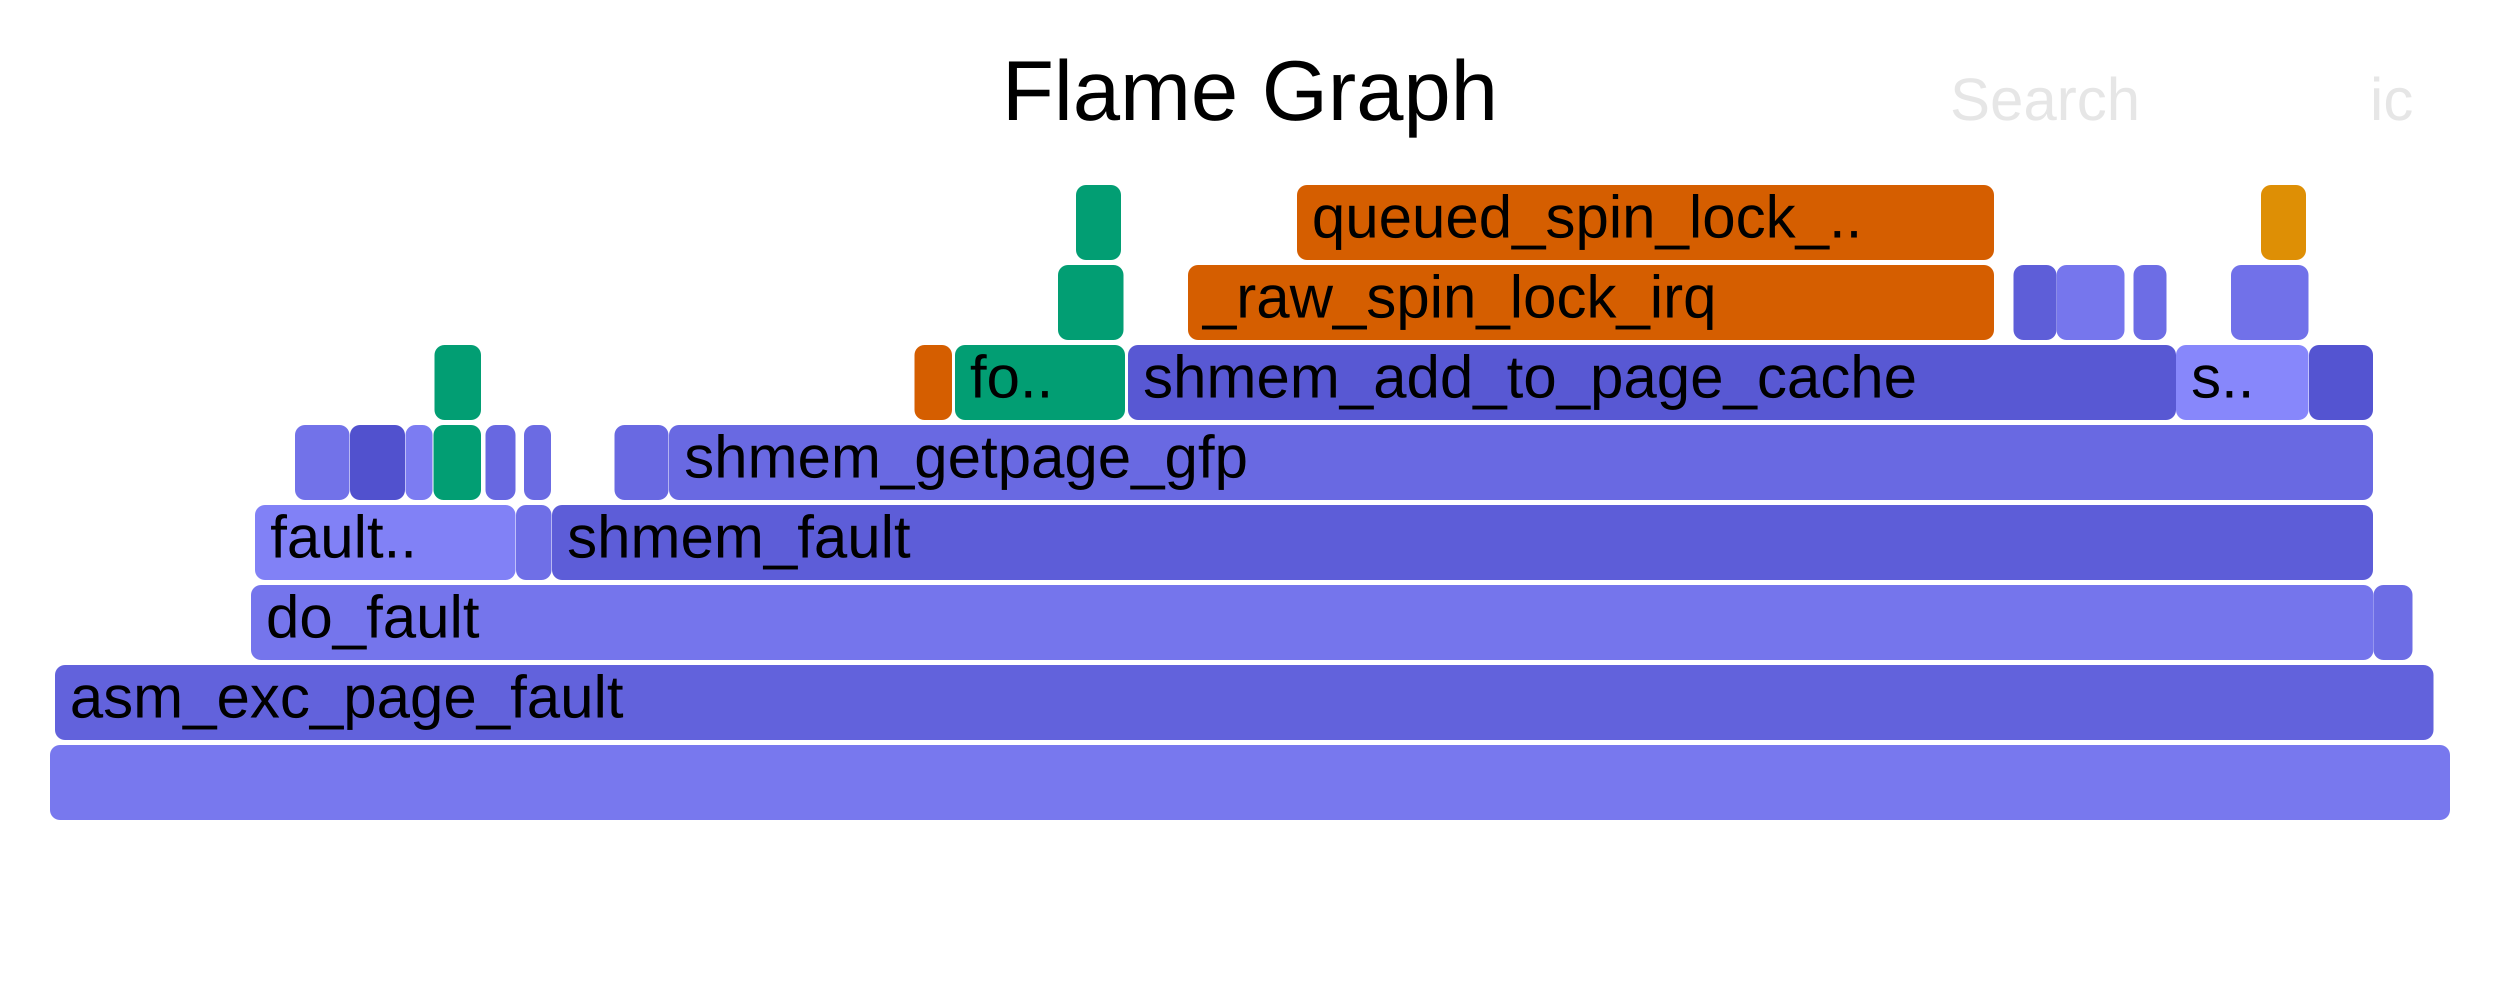
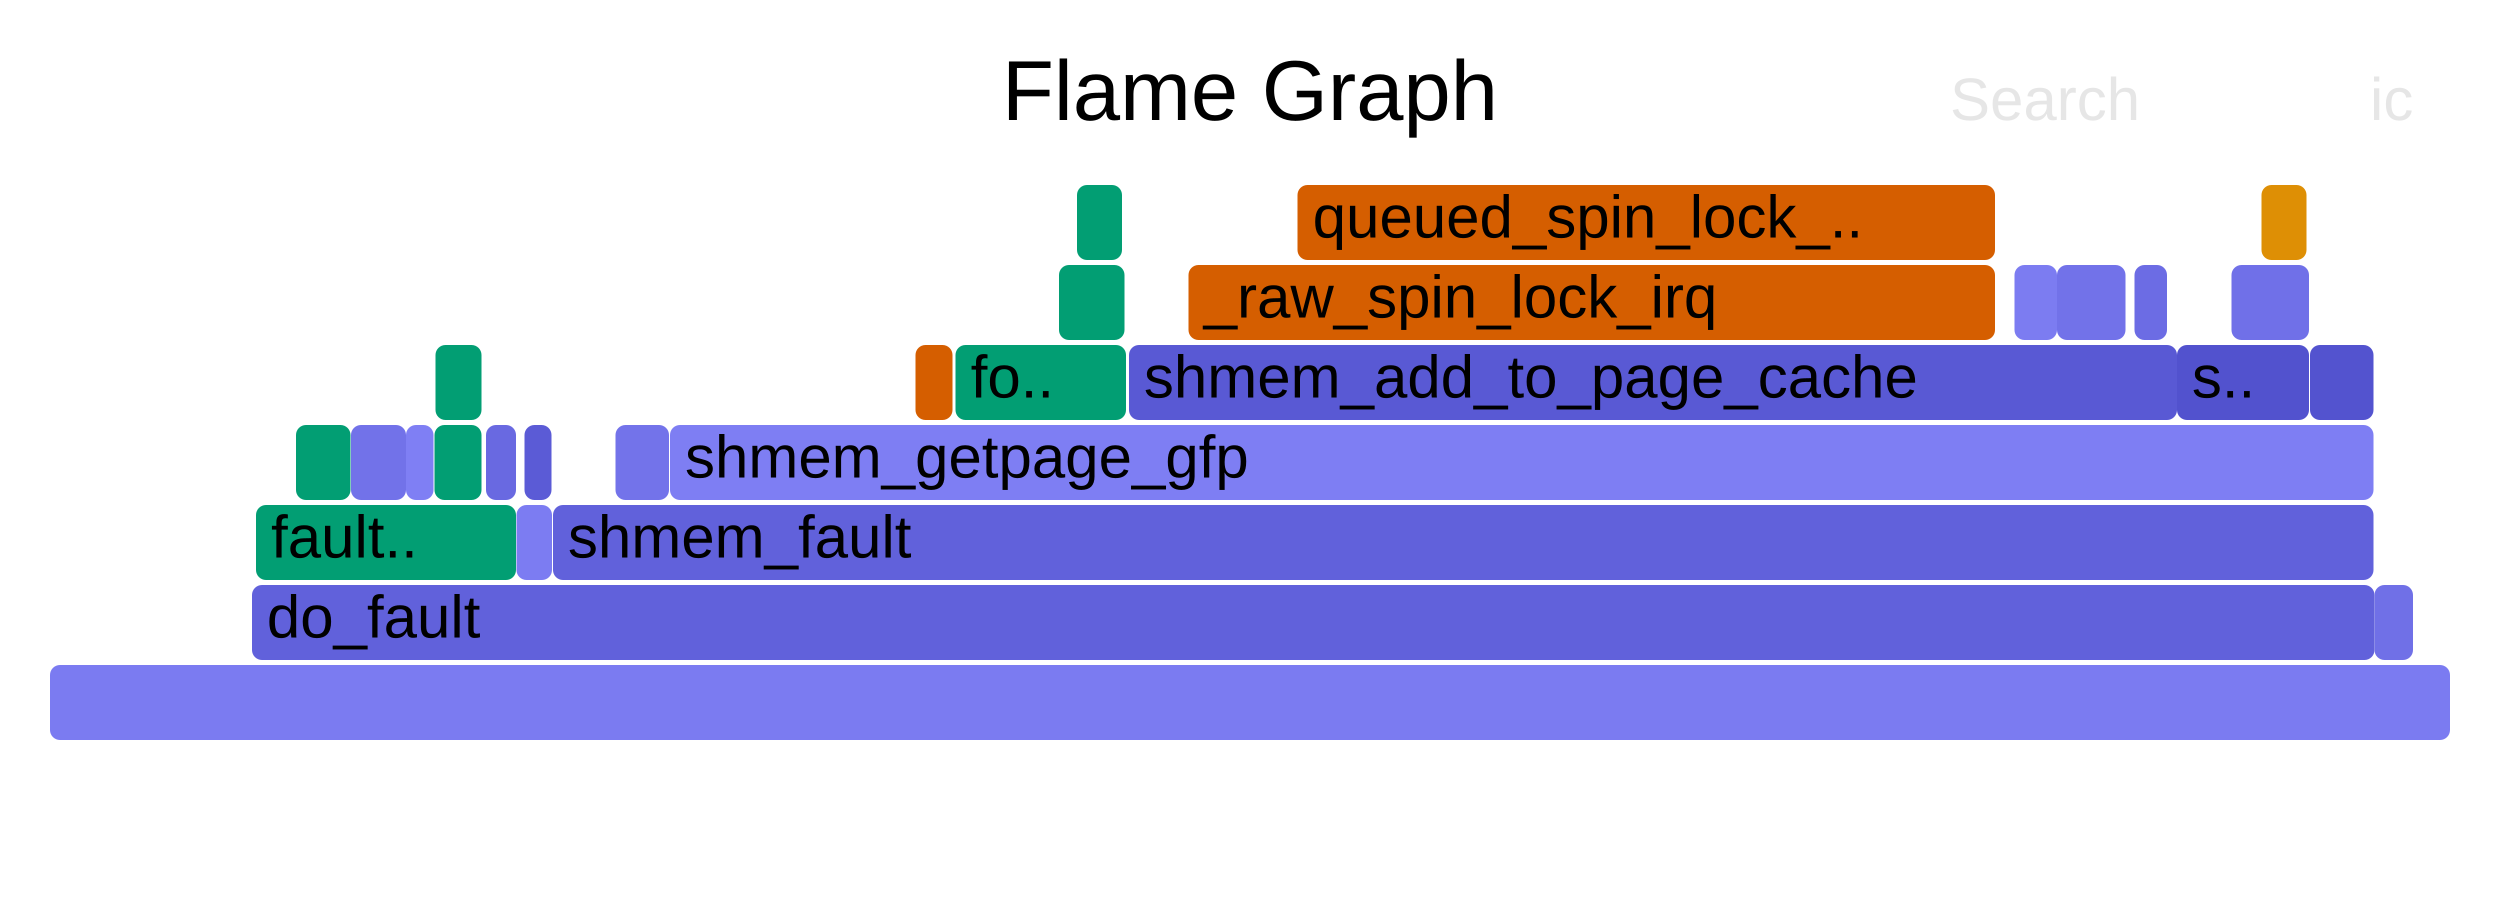
- <svg xmlns="http://www.w3.org/2000/svg" version="1.1" width="500" height="198" viewBox="0 0 500 198">
+ <svg xmlns="http://www.w3.org/2000/svg" version="1.1" width="500" height="182" viewBox="0 0 500 182">
  <defs>
    <linearGradient id="background" y1="0" y2="1" x1="0" x2="0">
      <stop stop-color="#ffffff" offset="5%" />
      <stop stop-color="#ffffff" offset="95%" />
    </linearGradient>
  </defs>
  <style type="text/css">
	text { font-family:Arial; font-size:12px; fill:rgb(0,0,0); }
	#search, #ignorecase { opacity:0.1; cursor:pointer; }
	#search:hover, #search.show, #ignorecase:hover, #ignorecase.show { opacity:1; }
	#subtitle { text-anchor:middle; font-color:rgb(160,160,160); }
	#title { text-anchor:middle; font-size:17px}
	#unzoom { cursor:pointer; }
	#frames &gt; *:hover { stroke:black; stroke-width:0.5; cursor:pointer; }
	.hide { display:none; }
	.parent { opacity:0.5; }
</style>
-   <rect x="0.0" y="0" width="500.0" height="198.0" fill="url(#background)" />
+   <rect x="0.0" y="0" width="500.0" height="182.0" fill="url(#background)" />
  <text id="title" x="250.00" y="24">Flame Graph</text>
-   <text id="details" x="10.00" y="181"> </text>
+   <text id="details" x="10.00" y="165"> </text>
  <text id="unzoom" x="10.00" y="24" class="hide">Reset Zoom</text>
  <text id="search" x="390.00" y="24">Search</text>
  <text id="ignorecase" x="474.00" y="24">ic</text>
-   <text id="matched" x="390.00" y="181"> </text>
+   <text id="matched" x="390.00" y="165"> </text>
  <g id="frames">
    <g>
-       <rect x="81.1" y="85" width="5.4" height="15.0" fill="rgb(124,124,242)" rx="2" ry="2" />
-       <text x="84.07" y="95.5" />
+       <rect x="81.2" y="85" width="5.5" height="15.0" fill="rgb(127,127,244)" rx="2" ry="2" />
+       <text x="84.24" y="95.5" />
    </g>
    <g>
-       <rect x="446.2" y="53" width="15.5" height="15.0" fill="rgb(113,113,233)" rx="2" ry="2" />
-       <text x="449.16" y="63.5" />
+       <rect x="123.1" y="85" width="10.7" height="15.0" fill="rgb(115,115,234)" rx="2" ry="2" />
+       <text x="126.09" y="95.5" />
    </g>
    <g>
-       <rect x="461.8" y="69" width="12.8" height="15.0" fill="rgb(84,84,209)" rx="2" ry="2" />
-       <text x="464.82" y="79.5" />
+       <rect x="70.2" y="85" width="11.0" height="15.0" fill="rgb(114,114,233)" rx="2" ry="2" />
+       <text x="73.20" y="95.5" />
    </g>
    <g>
-       <rect x="122.9" y="85" width="10.8" height="15.0" fill="rgb(105,105,226)" rx="2" ry="2" />
-       <text x="125.92" y="95.5" />
+       <rect x="97.2" y="85" width="6.0" height="15.0" fill="rgb(105,105,225)" rx="2" ry="2" />
+       <text x="100.24" y="95.5" />
    </g>
    <g>
-       <rect x="11.0" y="133" width="475.7" height="15.0" fill="rgb(98,98,220)" rx="2" ry="2" />
-       <text x="13.96" y="143.5">asm_exc_page_fault</text>
+       <rect x="87.1" y="69" width="9.2" height="15.0" fill="#029e73" rx="2" ry="2" />
+       <text x="90.11" y="79.5" />
    </g>
    <g>
-       <rect x="110.4" y="101" width="364.2" height="15.0" fill="rgb(93,93,216)" rx="2" ry="2" />
-       <text x="113.43" y="111.5">shmem_fault</text>
+       <rect x="435.4" y="69" width="26.4" height="15.0" fill="rgb(82,82,206)" rx="2" ry="2" />
+       <text x="438.38" y="79.5">s..</text>
    </g>
    <g>
-       <rect x="86.9" y="69" width="9.3" height="15.0" fill="#029e73" rx="2" ry="2" />
-       <text x="89.94" y="79.5" />
+       <rect x="59.2" y="85" width="10.9" height="15.0" fill="#029e73" rx="2" ry="2" />
+       <text x="62.15" y="95.5" />
    </g>
    <g>
-       <rect x="191.0" y="69" width="34.0" height="15.0" fill="#029e73" rx="2" ry="2" />
-       <text x="193.98" y="79.5">fo..</text>
+       <rect x="452.3" y="37" width="9.0" height="15.0" fill="rgb(222,143,5)" rx="2" ry="2" />
+       <text x="455.34" y="47.5" />
    </g>
    <g>
-       <rect x="452.2" y="37" width="9.0" height="15.0" fill="rgb(222,143,5)" rx="2" ry="2" />
-       <text x="455.18" y="47.5" />
+       <rect x="474.9" y="117" width="7.7" height="15.0" fill="rgb(112,112,231)" rx="2" ry="2" />
+       <text x="477.89" y="127.5" />
    </g>
    <g>
-       <rect x="474.7" y="117" width="7.8" height="15.0" fill="rgb(109,109,229)" rx="2" ry="2" />
-       <text x="477.72" y="127.5" />
+       <rect x="110.6" y="101" width="364.1" height="15.0" fill="rgb(97,97,219)" rx="2" ry="2" />
+       <text x="113.59" y="111.5">shmem_fault</text>
    </g>
    <g>
-       <rect x="51.0" y="101" width="52.1" height="15.0" fill="rgb(129,129,246)" rx="2" ry="2" />
-       <text x="54.04" y="111.5">fault..</text>
+       <rect x="104.9" y="85" width="5.4" height="15.0" fill="rgb(91,91,214)" rx="2" ry="2" />
+       <text x="107.93" y="95.5" />
    </g>
    <g>
-       <rect x="435.2" y="69" width="26.5" height="15.0" fill="rgb(135,135,251)" rx="2" ry="2" />
-       <text x="438.22" y="79.5">s..</text>
+       <rect x="51.2" y="101" width="52.0" height="15.0" fill="#029e73" rx="2" ry="2" />
+       <text x="54.21" y="111.5">fault..</text>
    </g>
    <g>
-       <rect x="259.4" y="37" width="139.4" height="15.0" fill="rgb(213,94,0)" rx="2" ry="2" />
-       <text x="262.38" y="47.5">queued_spin_lock_..</text>
+       <rect x="86.9" y="85" width="9.4" height="15.0" fill="#029e73" rx="2" ry="2" />
+       <text x="89.87" y="95.5" />
    </g>
    <g>
-       <rect x="237.6" y="53" width="161.2" height="15.0" fill="rgb(213,94,0)" rx="2" ry="2" />
-       <text x="240.58" y="63.5">_raw_spin_lock_irq</text>
+       <rect x="462.0" y="69" width="12.7" height="15.0" fill="rgb(83,83,207)" rx="2" ry="2" />
+       <text x="464.99" y="79.5" />
    </g>
    <g>
-       <rect x="10.0" y="149" width="480.0" height="15.0" fill="rgb(120,120,238)" rx="2" ry="2" />
-       <text x="13.00" y="159.5" />
+       <rect x="426.9" y="53" width="6.5" height="15.0" fill="rgb(108,108,228)" rx="2" ry="2" />
+       <text x="429.87" y="63.5" />
    </g>
    <g>
-       <rect x="211.6" y="53" width="13.1" height="15.0" fill="#029e73" rx="2" ry="2" />
-       <text x="214.63" y="63.5" />
+       <rect x="259.5" y="37" width="139.5" height="15.0" fill="rgb(213,94,0)" rx="2" ry="2" />
+       <text x="262.54" y="47.5">queued_spin_lock_..</text>
    </g>
    <g>
-       <rect x="103.2" y="101" width="7.1" height="15.0" fill="rgb(111,111,231)" rx="2" ry="2" />
-       <text x="106.16" y="111.5" />
+       <rect x="191.1" y="69" width="34.1" height="15.0" fill="#029e73" rx="2" ry="2" />
+       <text x="194.14" y="79.5">fo..</text>
    </g>
    <g>
-       <rect x="59.0" y="85" width="10.9" height="15.0" fill="rgb(114,114,233)" rx="2" ry="2" />
-       <text x="61.98" y="95.5" />
+       <rect x="411.4" y="53" width="13.7" height="15.0" fill="rgb(114,114,233)" rx="2" ry="2" />
+       <text x="414.43" y="63.5" />
    </g>
    <g>
-       <rect x="225.6" y="69" width="209.6" height="15.0" fill="rgb(88,88,211)" rx="2" ry="2" />
-       <text x="228.62" y="79.5">shmem_add_to_page_cache</text>
+       <rect x="103.3" y="101" width="7.1" height="15.0" fill="rgb(124,124,242)" rx="2" ry="2" />
+       <text x="106.33" y="111.5" />
    </g>
    <g>
-       <rect x="86.7" y="85" width="9.5" height="15.0" fill="#029e73" rx="2" ry="2" />
-       <text x="89.70" y="95.5" />
+       <rect x="134.0" y="85" width="340.7" height="15.0" fill="rgb(126,126,243)" rx="2" ry="2" />
+       <text x="137.00" y="95.5">shmem_getpage_gfp</text>
    </g>
    <g>
-       <rect x="97.1" y="85" width="6.0" height="15.0" fill="rgb(104,104,225)" rx="2" ry="2" />
-       <text x="100.07" y="95.5" />
+       <rect x="446.3" y="53" width="15.5" height="15.0" fill="rgb(112,112,232)" rx="2" ry="2" />
+       <text x="449.33" y="63.5" />
    </g>
    <g>
-       <rect x="215.2" y="37" width="9.0" height="15.0" fill="#029e73" rx="2" ry="2" />
-       <text x="218.23" y="47.5" />
+       <rect x="225.8" y="69" width="209.6" height="15.0" fill="rgb(89,89,212)" rx="2" ry="2" />
+       <text x="228.78" y="79.5">shmem_add_to_page_cache</text>
    </g>
    <g>
-       <rect x="70.0" y="85" width="11.0" height="15.0" fill="rgb(81,81,206)" rx="2" ry="2" />
-       <text x="73.03" y="95.5" />
+       <rect x="402.9" y="53" width="8.5" height="15.0" fill="rgb(124,124,241)" rx="2" ry="2" />
+       <text x="405.87" y="63.5" />
    </g>
    <g>
-       <rect x="50.2" y="117" width="424.5" height="15.0" fill="rgb(117,117,236)" rx="2" ry="2" />
-       <text x="53.20" y="127.5">do_fault</text>
+       <rect x="215.4" y="37" width="9.0" height="15.0" fill="#029e73" rx="2" ry="2" />
+       <text x="218.39" y="47.5" />
    </g>
    <g>
-       <rect x="182.9" y="69" width="7.5" height="15.0" fill="rgb(213,94,0)" rx="2" ry="2" />
-       <text x="185.93" y="79.5" />
+       <rect x="237.7" y="53" width="161.3" height="15.0" fill="rgb(213,94,0)" rx="2" ry="2" />
+       <text x="240.74" y="63.5">_raw_spin_lock_irq</text>
    </g>
    <g>
-       <rect x="104.8" y="85" width="5.4" height="15.0" fill="rgb(107,107,227)" rx="2" ry="2" />
-       <text x="107.76" y="95.5" />
+       <rect x="183.1" y="69" width="7.4" height="15.0" fill="rgb(213,94,0)" rx="2" ry="2" />
+       <text x="186.09" y="79.5" />
    </g>
    <g>
-       <rect x="133.8" y="85" width="340.8" height="15.0" fill="rgb(105,105,226)" rx="2" ry="2" />
-       <text x="136.84" y="95.5">shmem_getpage_gfp</text>
+       <rect x="50.4" y="117" width="424.5" height="15.0" fill="rgb(97,97,219)" rx="2" ry="2" />
+       <text x="53.37" y="127.5">do_fault</text>
    </g>
    <g>
-       <rect x="411.3" y="53" width="13.6" height="15.0" fill="rgb(118,118,237)" rx="2" ry="2" />
-       <text x="414.26" y="63.5" />
+       <rect x="10.0" y="133" width="480.0" height="15.0" fill="rgb(123,123,241)" rx="2" ry="2" />
+       <text x="13.00" y="143.5" />
    </g>
    <g>
-       <rect x="402.7" y="53" width="8.6" height="15.0" fill="rgb(94,94,216)" rx="2" ry="2" />
-       <text x="405.70" y="63.5" />
-     </g>
-     <g>
-       <rect x="426.7" y="53" width="6.6" height="15.0" fill="rgb(109,109,229)" rx="2" ry="2" />
-       <text x="429.70" y="63.5" />
+       <rect x="211.8" y="53" width="13.1" height="15.0" fill="#029e73" rx="2" ry="2" />
+       <text x="214.80" y="63.5" />
    </g>
  </g>
</svg>
